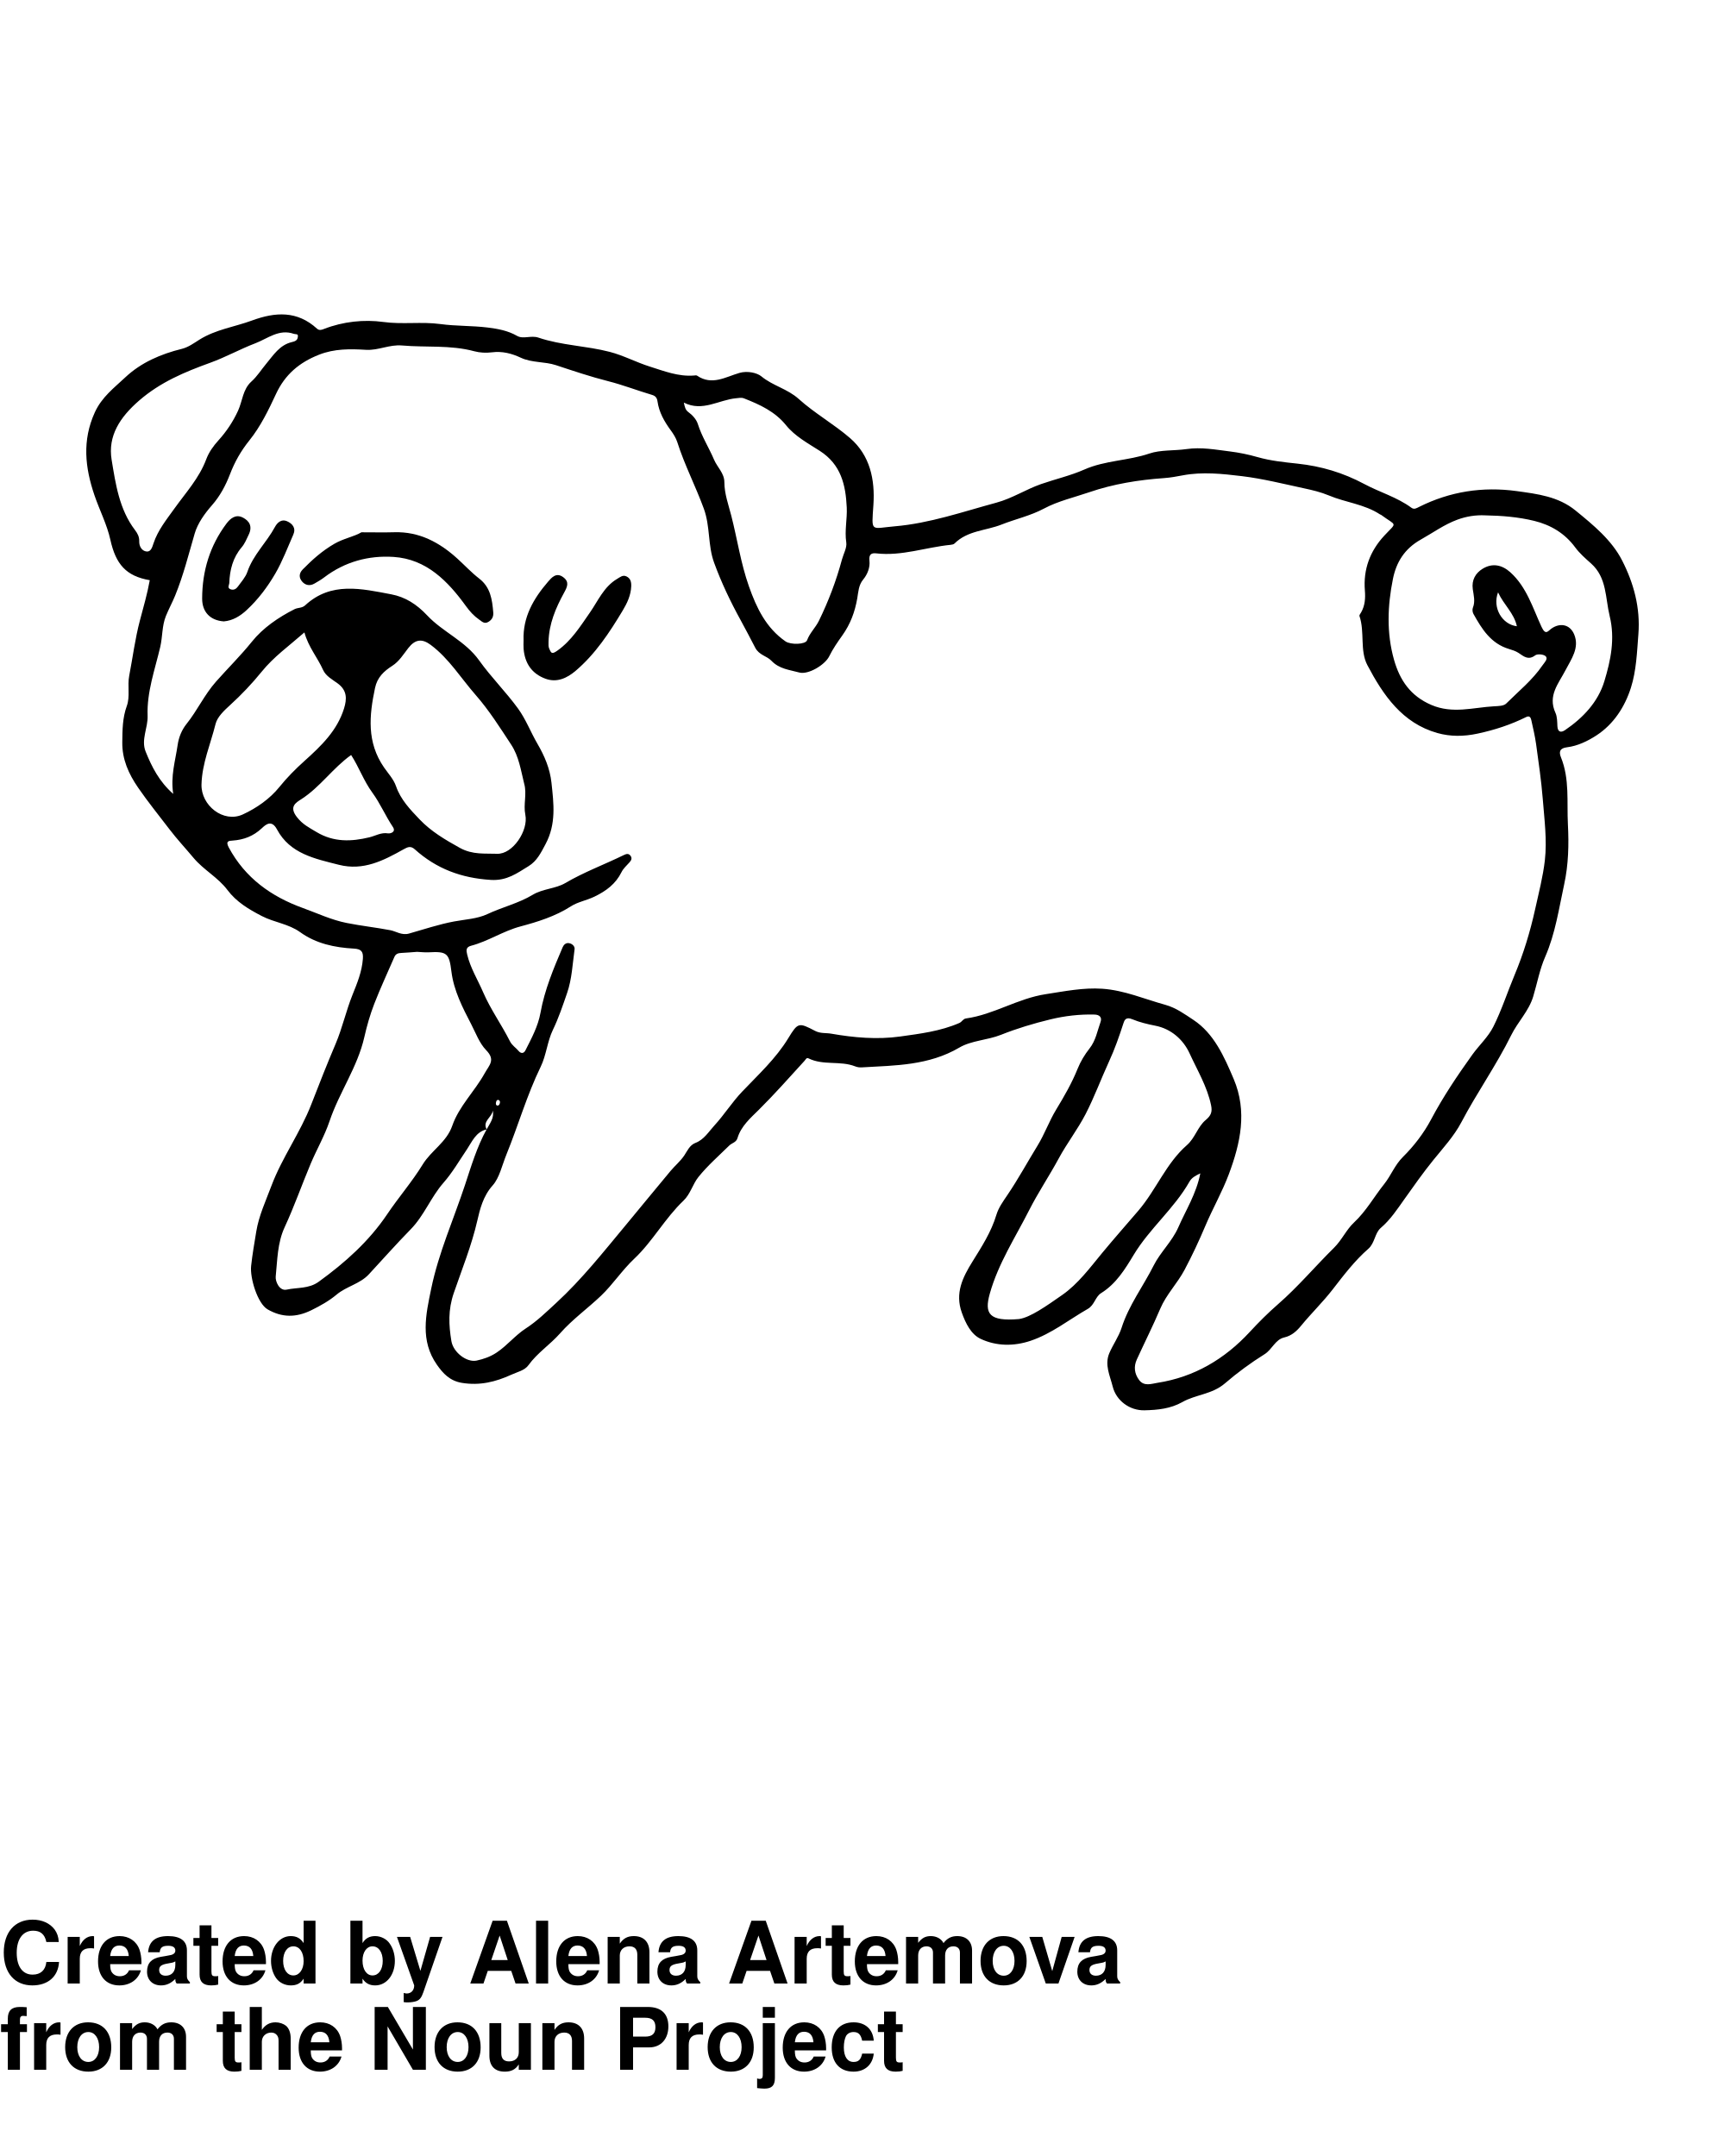
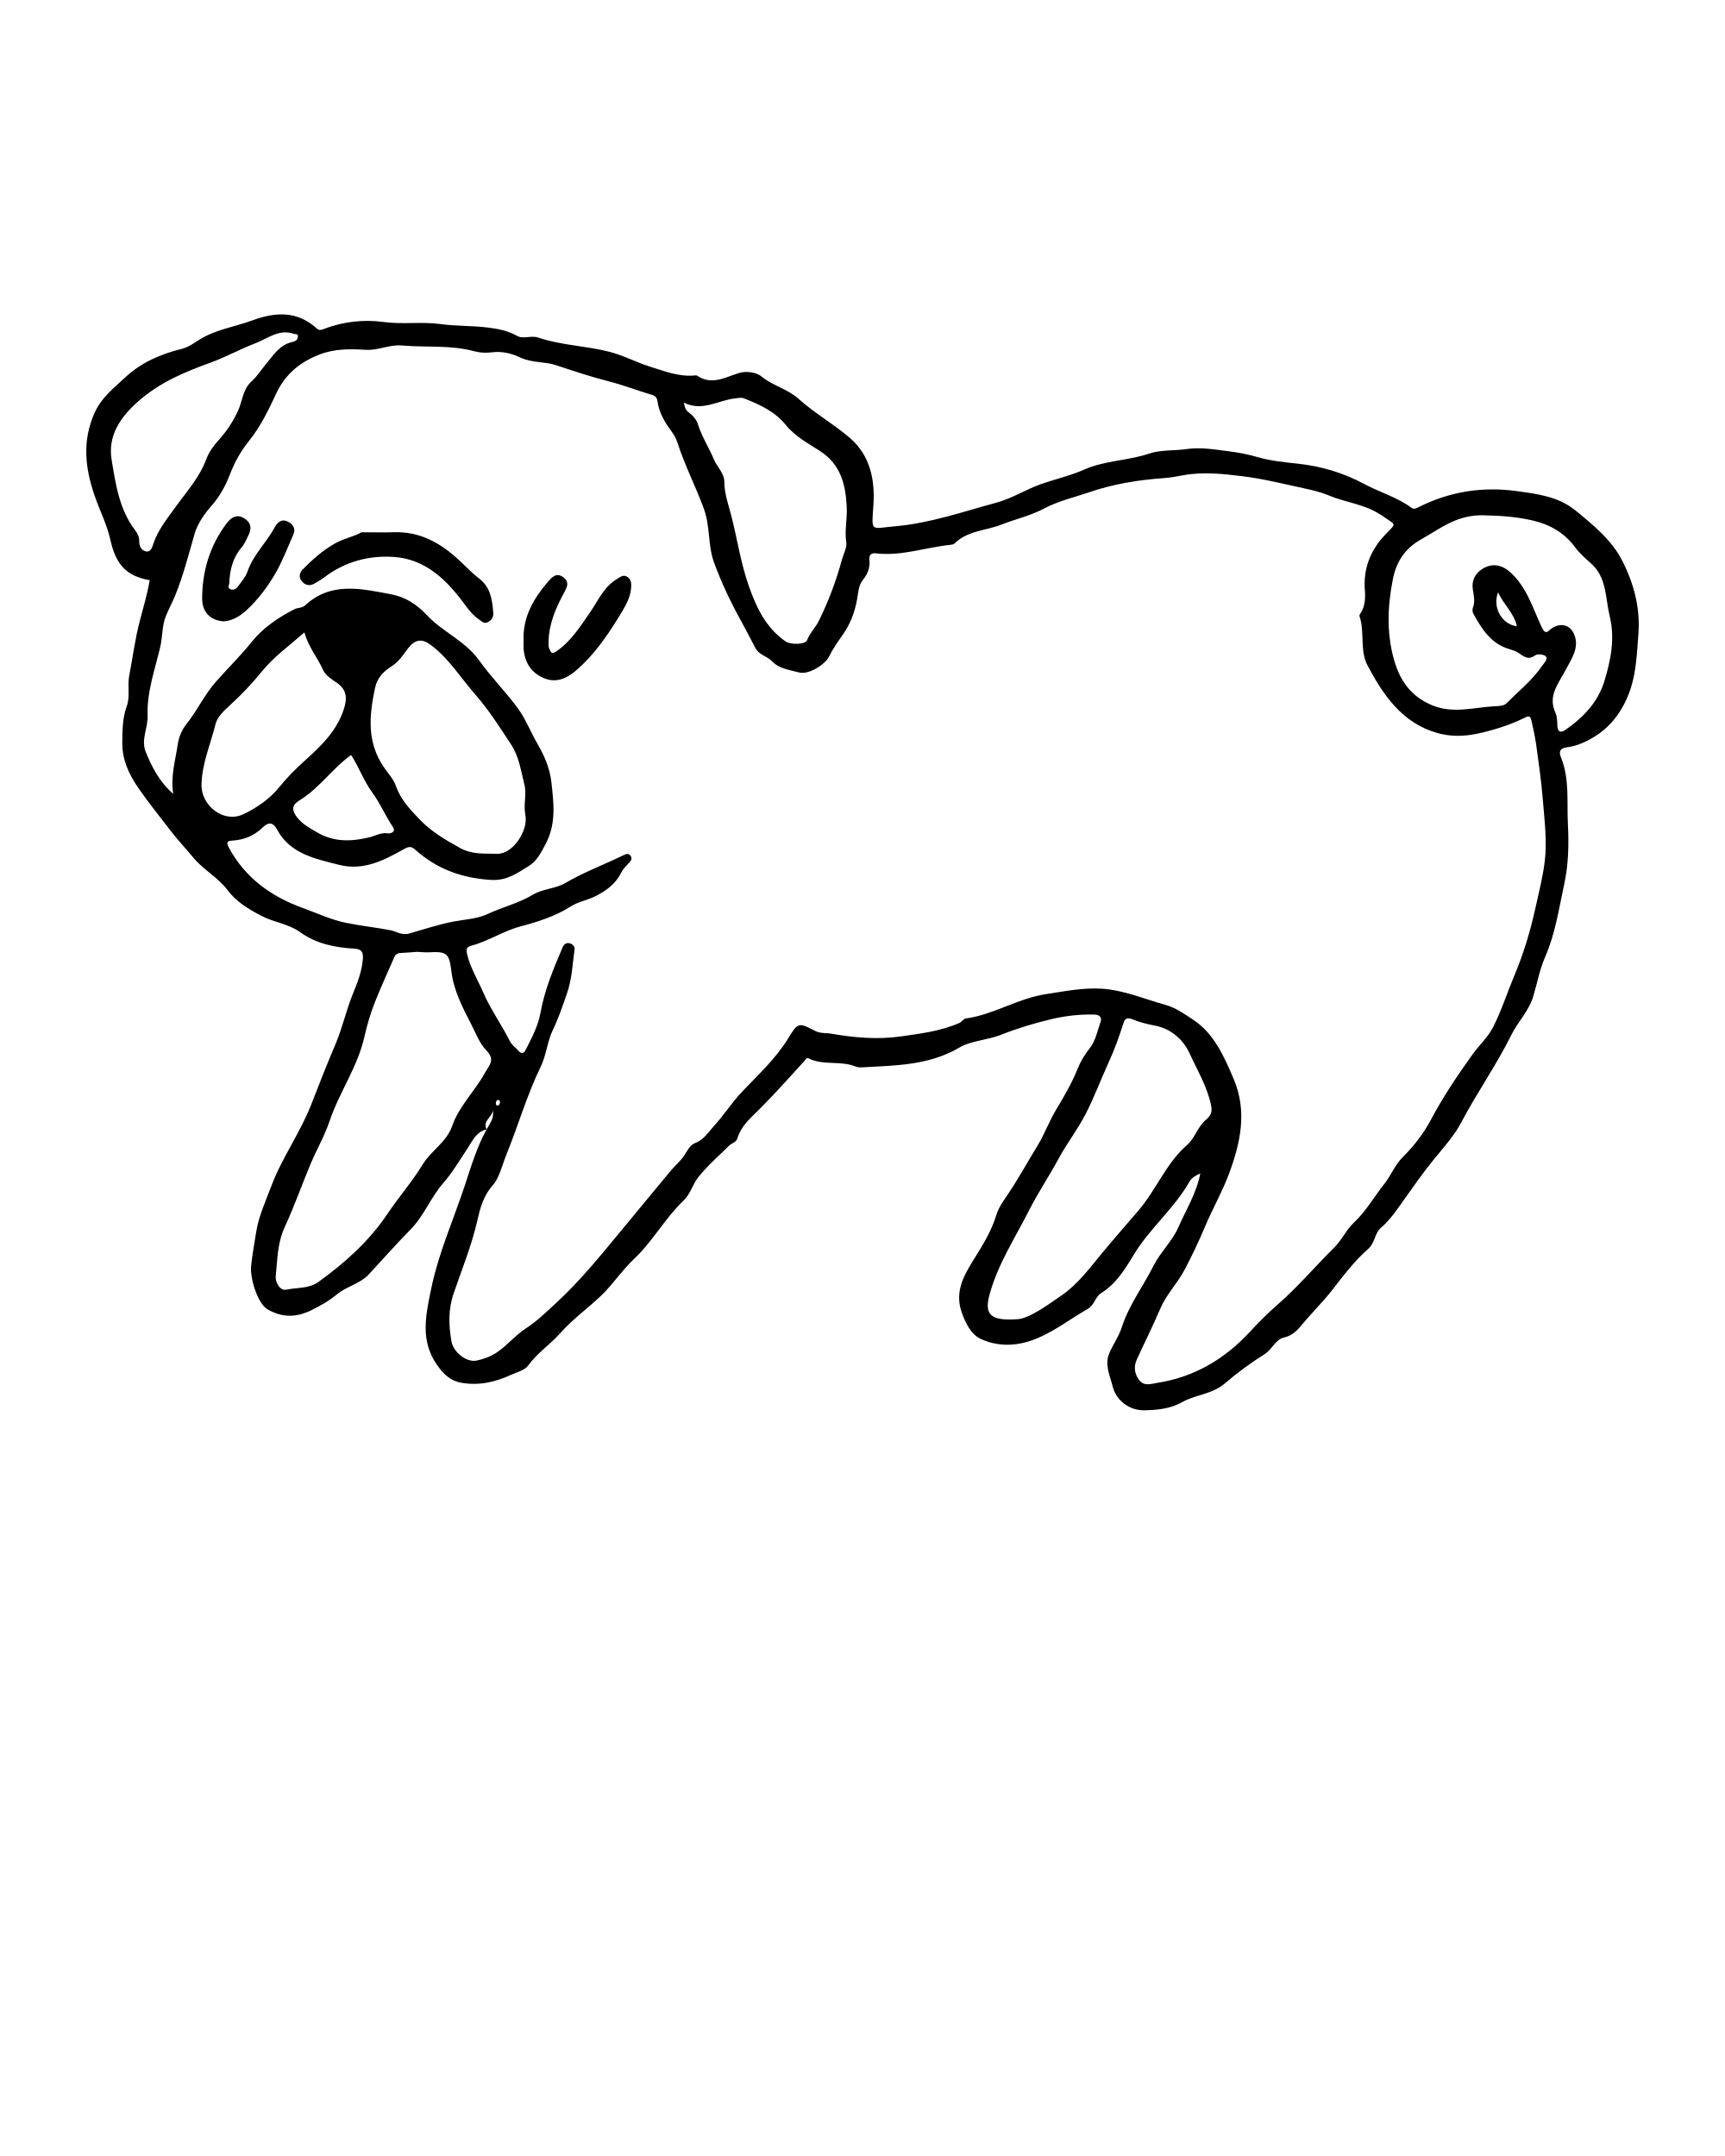
<svg xmlns="http://www.w3.org/2000/svg" version="1.1" x="0px" y="0px" viewBox="0 0 100 125" enable-background="new 0 0 100 100" xml:space="preserve">
  <g>
    <g>
      <path fill="none" d="M39.917,23.899c0.229,0.164,0.456,0.419,0.538,0.68c0.23,0.733,0.645,1.374,0.941,2.071    c0.187,0.441,0.595,0.782,0.597,1.302c0.003,0.676,0.24,1.313,0.402,1.948c0.349,1.361,0.55,2.758,1.021,4.091    c0.442,1.252,0.993,2.41,2.123,3.194c0.294,0.203,1.156,0.187,1.248-0.065c0.158-0.429,0.493-0.733,0.687-1.13    c0.559-1.144,1.008-2.329,1.338-3.559c0.089-0.33,0.294-0.676,0.248-0.985c-0.104-0.686,0.06-1.352,0.028-2.027    c-0.062-1.313-0.333-2.49-1.562-3.28c-0.685-0.44-1.435-0.842-1.956-1.486c-0.648-0.801-1.52-1.196-2.433-1.556    c-0.161-0.063-0.298-0.024-0.458-0.01c-1.003,0.088-1.952,0.806-3.036,0.25C39.7,23.591,39.723,23.761,39.917,23.899z" />
      <path fill="none" d="M28.566,64.389c-0.036,0.389-0.612,0.603-0.357,1.086c0.001,0.002,0.001,0.004,0.002,0.006    c0,0,0.001-0.001,0.001-0.002C28.395,65.136,28.66,64.821,28.566,64.389z" />
      <path fill="none" d="M28.185,60.886c-0.391-0.403-0.6-0.989-0.868-1.505c-0.503-0.97-1.01-1.948-1.146-3.049    c-0.131-1.059-0.247-1.182-1.322-1.12c-0.222,0.013-0.447-0.017-0.67-0.027c-0.306,0.022-0.611,0.049-0.917,0.064    c-0.176,0.008-0.32,0.052-0.396,0.227c-0.393,0.909-0.815,1.806-1.171,2.729c-0.24,0.622-0.426,1.27-0.573,1.921    c-0.395,1.743-1.455,3.205-2.018,4.878c-0.286,0.851-0.747,1.642-1.096,2.473c-0.511,1.216-0.947,2.466-1.501,3.662    c-0.429,0.926-0.422,1.908-0.523,2.872c-0.029,0.279,0.214,0.851,0.634,0.758c0.616-0.135,1.278-0.038,1.857-0.456    c1.527-1.105,2.916-2.343,3.971-3.914c0.661-0.983,1.446-1.884,2.058-2.885c0.5-0.816,1.383-1.286,1.716-2.249    c0.39-1.128,1.292-1.984,1.872-3.026C28.367,61.743,28.74,61.457,28.185,60.886z" />
      <path fill="none" d="M70.21,64.087c-0.223-1.083-0.794-2.024-1.244-3.007c-0.376-0.821-1.088-1.436-1.991-1.612    c-0.457-0.089-0.922-0.202-1.324-0.371c-0.388-0.163-0.468,0.057-0.525,0.234c-0.242,0.751-0.502,1.491-0.832,2.209    c-0.466,1.012-0.85,2.064-1.36,3.052c-0.46,0.89-1.084,1.695-1.56,2.577c-0.546,1.012-1.188,1.965-1.712,2.995    c-0.808,1.591-1.789,3.086-2.281,4.835c-0.331,1.177-0.037,1.623,1.688,1.477c0.661-0.092,1.6-0.763,2.509-1.396    c0.919-0.641,1.601-1.57,2.32-2.44c0.684-0.828,1.398-1.635,2.095-2.449c1.034-1.208,1.606-2.744,2.817-3.802    c0.471-0.411,0.623-1.066,1.082-1.448C70.21,64.676,70.288,64.463,70.21,64.087z" />
      <path fill="none" d="M14.073,47.218c0.793-0.365,1.562-0.898,2.121-1.591c0.444-0.55,0.937-1.046,1.451-1.508    c0.972-0.873,1.899-1.759,2.298-3.049c0.168-0.545,0.186-1.041-0.366-1.447c-0.306-0.225-0.689-0.423-0.852-0.788    c-0.32-0.717-0.85-1.321-1.08-2.171c-0.902,0.791-1.775,1.41-2.481,2.282c-0.545,0.673-1.169,1.334-1.829,1.933    c-0.339,0.308-0.739,0.682-0.841,1.093c-0.288,1.162-0.781,2.277-0.815,3.504C11.647,46.698,12.951,47.734,14.073,47.218z" />
      <path fill="none" d="M17.471,46.333c-0.313,0.201-0.728,0.429-0.27,1.028c0.335,0.439,0.731,0.631,1.154,0.884    c0.984,0.588,2.008,0.558,3.064,0.3c0.353-0.086,0.671-0.292,1.071-0.228c0.138,0.022,0.483-0.073,0.285-0.37    c-0.431-0.644-0.737-1.371-1.187-1.985c-0.508-0.694-0.782-1.492-1.235-2.187C19.289,44.535,18.564,45.629,17.471,46.333z" />
      <path fill="none" d="M30.386,45.431c-0.192-0.767-0.304-1.575-0.753-2.258c-0.648-0.985-1.275-1.985-2.057-2.877    c-0.856-0.978-1.54-2.109-2.603-2.903c-0.506-0.378-0.901-0.337-1.305,0.183c-0.284,0.365-0.525,0.771-0.925,1.026    c-0.489,0.313-0.871,0.667-1.003,1.288c-0.338,1.599-0.486,3.141,0.52,4.602c0.241,0.35,0.556,0.68,0.699,1.094    c0.268,0.779,0.824,1.354,1.368,1.924c0.665,0.698,1.478,1.177,2.333,1.65c0.741,0.41,1.464,0.313,2.157,0.341    c0.905,0.036,1.827-1.348,1.637-2.263C30.329,46.633,30.559,46.032,30.386,45.431z" />
      <path fill="none" d="M87.935,36.309c-0.161-0.763-0.765-1.248-1.091-1.966C86.502,35.229,87.075,36.203,87.935,36.309z" />
      <path fill="none" d="M92.232,32.668c-0.325-0.289-0.661-0.583-0.917-0.93c-0.602-0.818-1.419-1.301-2.371-1.535    c-0.928-0.228-1.886-0.303-2.847-0.321c-0.552-0.027-1.091,0.059-1.608,0.249c-0.762,0.281-1.417,0.758-2.115,1.15    c-0.96,0.539-1.43,1.325-1.624,2.285c-0.315,1.557-0.377,3.143,0.064,4.694c0.333,1.173,0.947,2.092,2.163,2.614    c1.239,0.531,2.427,0.145,3.639,0.078c0.239-0.013,0.555-0.015,0.699-0.158c0.722-0.718,1.524-1.365,2.104-2.215    c0.108-0.158,0.337-0.371,0.186-0.527c-0.112-0.116-0.479-0.15-0.607-0.054c-0.408,0.307-0.662,0.058-0.969-0.142    c-0.166-0.108-0.366-0.171-0.559-0.229c-1.046-0.314-1.567-1.158-2.054-2.032c-0.054-0.098-0.072-0.259-0.031-0.359    c0.148-0.362,0.042-0.729-0.006-1.072c-0.078-0.552,0.177-0.942,0.563-1.181c0.582-0.361,1.144-0.222,1.609,0.196    c0.954,0.857,1.303,2.07,1.813,3.168c0.236,0.508,0.37,0.249,0.551,0.116c0.508-0.373,1.096-0.27,1.342,0.322    c0.323,0.777-0.174,1.438-0.492,2.054c-0.415,0.801-1.052,1.487-0.594,2.492c0.104,0.229,0.1,0.514,0.113,0.775    c0.018,0.351,0.214,0.383,0.439,0.23c1.047-0.711,1.916-1.627,2.282-2.833c0.368-1.21,0.631-2.46,0.31-3.773    C93.055,34.664,93.162,33.494,92.232,32.668z" />
      <path fill="none" d="M28.978,63.952c0.021-0.082,0-0.147-0.088-0.184c-0.098-0.002-0.121,0.074-0.136,0.149    c-0.015,0.075-0.014,0.166,0.077,0.18C28.918,64.111,28.959,64.03,28.978,63.952z" />
      <path fill="none" d="M10.11,29.483c0.661-0.925,1.436-1.762,1.844-2.854c0.153-0.41,0.404-0.763,0.714-1.105    c0.456-0.503,0.843-1.077,1.135-1.721c0.254-0.559,0.271-1.233,0.767-1.68c0.338-0.304,0.574-0.691,0.861-1.033    c0.416-0.497,0.778-1.092,1.49-1.258c0.152-0.036,0.326-0.086,0.343-0.297c0.04-0.207-0.122-0.143-0.226-0.179    c-0.864-0.305-1.52,0.272-2.235,0.545c-0.884,0.337-1.719,0.804-2.607,1.126c-1.488,0.539-2.9,1.125-4.139,2.202    c-1.104,0.96-1.815,2.045-1.587,3.427c0.231,1.4,0.442,2.872,1.352,4.071c0.153,0.202,0.256,0.391,0.248,0.66    c-0.008,0.277,0.144,0.554,0.423,0.587c0.253,0.03,0.332-0.257,0.402-0.468C9.147,30.741,9.658,30.116,10.11,29.483z" />
      <polygon fill="none" points="28.209,65.485 28.208,65.485 28.212,65.484   " />
      <path fill="none" d="M89.047,43.145c-0.064-0.466-0.175-0.927-0.277-1.387c-0.031-0.139-0.096-0.282-0.293-0.184    c-0.899,0.447-1.834,0.751-2.825,0.964c-0.806,0.172-1.579,0.176-2.328-0.035c-2.04-0.575-3.144-2.204-4.057-3.934    c-0.449-0.851-0.142-1.92-0.459-2.849c-0.018-0.054,0.057-0.144,0.097-0.213c0.226-0.398,0.252-0.82,0.216-1.271    c-0.097-1.218,0.291-2.276,1.122-3.172c0.756-0.816,0.742-0.53-0.186-1.212c-0.016-0.012-0.04-0.012-0.056-0.023    c-0.904-0.597-1.996-0.689-2.971-1.101c-0.459-0.194-0.957-0.31-1.447-0.415c-1.192-0.256-2.382-0.557-3.589-0.703    c-1.133-0.137-2.293-0.262-3.428-0.047c-0.365,0.069-0.706,0.133-1.084,0.16c-1.472,0.104-2.935,0.337-4.342,0.82    c-0.878,0.302-1.806,0.512-2.615,0.944c-0.79,0.422-1.653,0.607-2.465,0.929c-0.909,0.361-1.967,0.342-2.727,1.099    c-0.051,0.051-0.149,0.069-0.228,0.077c-1.438,0.142-2.831,0.666-4.307,0.495c-0.275-0.032-0.44,0.046-0.397,0.425    c0.044,0.387-0.11,0.786-0.365,1.094c-0.269,0.325-0.278,0.723-0.342,1.089c-0.136,0.787-0.396,1.49-0.867,2.151    c-0.273,0.382-0.55,0.784-0.76,1.211c-0.241,0.49-1.213,1.083-1.74,0.936c-0.559-0.156-1.152-0.196-1.616-0.686    c-0.257-0.272-0.706-0.319-0.931-0.748c-0.28-0.536-0.558-1.075-0.85-1.606c-0.591-1.074-1.114-2.173-1.535-3.326    c-0.37-1.011-0.217-2.098-0.596-3.134c-0.476-1.302-1.118-2.534-1.538-3.855c-0.078-0.245-0.226-0.477-0.38-0.687    c-0.372-0.508-0.68-1.048-0.767-1.675c-0.032-0.23-0.14-0.324-0.323-0.379c-0.849-0.252-1.687-0.577-2.53-0.791    c-1.03-0.261-2.028-0.598-3.029-0.929c-0.67-0.221-1.393-0.13-2.037-0.431c-0.533-0.249-1.076-0.392-1.68-0.315    c-0.334,0.043-0.698,0.026-1.022-0.062c-1.381-0.374-2.797-0.212-4.192-0.335c-0.727-0.064-1.369,0.293-2.074,0.252    c-0.928-0.054-1.835-0.072-2.741,0.285c-1.139,0.45-1.964,1.146-2.487,2.272c-0.435,0.936-0.899,1.893-1.539,2.688    c-0.498,0.619-0.853,1.249-1.132,1.974c-0.248,0.643-0.569,1.252-1.043,1.793c-0.419,0.478-0.826,1.044-1.001,1.64    c-0.353,1.21-0.657,2.434-1.136,3.604c-0.163,0.398-0.371,0.777-0.532,1.175c-0.233,0.574-0.19,1.203-0.329,1.797    c-0.307,1.317-0.783,2.608-0.732,3.985c0.026,0.703-0.392,1.39-0.114,2.08c0.355,0.881,0.781,1.733,1.599,2.454    c-0.162-1.041,0.126-1.93,0.256-2.836c0.066-0.459,0.245-0.882,0.518-1.224c0.623-0.778,1.029-1.685,1.709-2.453    c0.682-0.771,1.429-1.506,2.082-2.318c0.633-0.788,1.525-1.403,2.466-1.878c0.2-0.101,0.433-0.053,0.619-0.226    c1.505-1.392,3.273-0.96,4.988-0.637c0.803,0.151,1.472,0.57,2.085,1.224c0.9,0.961,2.206,1.477,3.011,2.608    c0.693,0.973,1.554,1.825,2.256,2.792c0.453,0.624,0.732,1.37,1.124,2.041c0.413,0.708,0.726,1.442,0.814,2.263    c0.129,1.206,0.283,2.379-0.344,3.555c-0.272,0.511-0.501,0.982-0.987,1.279c-0.67,0.409-1.251,0.854-2.188,0.796    c-1.706-0.105-3.153-0.645-4.403-1.771c-0.236-0.212-0.406-0.141-0.647-0.006c-1.162,0.652-2.333,1.262-3.751,0.902    c-1.394-0.353-2.837-0.637-3.593-2.053c-0.318-0.595-0.669-0.264-0.881-0.066c-0.491,0.459-1.04,0.667-1.69,0.714    c-0.195,0.014-0.432,0.011-0.226,0.395c0.955,1.778,2.469,2.855,4.309,3.519c0.836,0.302,1.639,0.686,2.529,0.863    c0.839,0.167,1.695,0.26,2.534,0.42c0.323,0.062,0.66,0.311,1.075,0.195c0.868-0.244,1.721-0.535,2.618-0.703    c0.643-0.12,1.345-0.151,1.929-0.426c0.863-0.407,1.805-0.624,2.624-1.118c0.591-0.357,1.328-0.351,1.886-0.679    c1.096-0.644,2.278-1.077,3.408-1.631c0.148-0.073,0.275-0.095,0.379,0.044c0.104,0.138,0.051,0.262-0.057,0.382    c-0.162,0.181-0.357,0.351-0.462,0.564c-0.34,0.689-0.888,1.094-1.571,1.425c-0.451,0.218-0.97,0.307-1.359,0.558    c-0.91,0.586-1.936,0.904-2.928,1.169c-1.016,0.271-1.87,0.861-2.864,1.12c-0.313,0.082-0.282,0.276-0.228,0.505    c0.185,0.782,0.614,1.467,0.927,2.193c0.424,0.983,1.064,1.871,1.548,2.831c0.131,0.261,0.349,0.379,0.511,0.576    c0.107,0.13,0.283,0.177,0.393-0.042c0.353-0.7,0.73-1.39,0.871-2.174c0.239-1.334,0.76-2.573,1.288-3.808    c0.06-0.14,0.192-0.274,0.393-0.226c0.182,0.043,0.317,0.191,0.296,0.345c-0.116,0.852-0.155,1.736-0.432,2.536    c-0.247,0.715-0.49,1.447-0.826,2.143c-0.323,0.669-0.381,1.467-0.706,2.135c-0.802,1.647-1.301,3.405-1.988,5.093    c-0.248,0.611-0.405,1.353-0.797,1.789c-0.556,0.619-0.741,1.391-0.889,2.038c-0.332,1.448-0.89,2.817-1.364,4.198    c-0.339,0.987-0.292,1.858-0.14,2.787c0.108,0.661,0.894,1.255,1.465,1.132c0.401-0.087,0.794-0.22,1.159-0.465    c0.615-0.411,1.077-1.001,1.687-1.396c0.654-0.424,1.206-0.968,1.766-1.482c1.48-1.361,2.729-2.945,4.014-4.489    c0.875-1.051,1.738-2.113,2.615-3.163c0.256-0.306,0.563-0.554,0.796-0.898c0.167-0.246,0.304-0.597,0.649-0.728    c0.495-0.188,0.764-0.648,1.097-1.01c0.569-0.619,1.022-1.346,1.601-1.954c0.946-0.994,1.959-1.917,2.684-3.11    c0.557-0.917,0.609-0.912,1.549-0.421c0.313,0.163,0.629,0.108,0.938,0.163c1.324,0.232,2.671,0.35,4,0.164    c1.155-0.162,2.331-0.306,3.426-0.783c0.157-0.069,0.212-0.239,0.389-0.264c1.61-0.224,2.99-1.159,4.626-1.408    c1.095-0.167,2.169-0.389,3.274-0.314c1.271,0.087,2.441,0.598,3.655,0.933c0.623,0.172,1.149,0.558,1.625,0.873    c1.194,0.788,1.782,2.123,2.335,3.424c0.802,1.887,0.391,3.725-0.28,5.523c-0.383,1.025-0.935,1.986-1.362,2.996    c-0.367,0.869-0.763,1.715-1.207,2.552c-0.419,0.789-1.055,1.422-1.406,2.248c-0.422,0.995-0.91,1.962-1.36,2.947    c-0.19,0.417-0.137,0.829,0.136,1.192c0.289,0.384,0.723,0.212,1.059,0.16c2.131-0.329,3.901-1.379,5.344-2.941    c0.522-0.565,1.075-1.118,1.638-1.608c1.172-1.02,2.161-2.202,3.258-3.284c0.454-0.448,0.71-1.046,1.154-1.46    c0.708-0.661,1.163-1.493,1.752-2.231c0.398-0.5,0.611-1.102,1.089-1.575c0.636-0.63,1.207-1.374,1.626-2.165    c0.701-1.321,1.527-2.551,2.393-3.76c0.395-0.551,0.921-1.029,1.22-1.625c0.482-0.963,0.813-2,1.231-2.996    c0.517-1.234,0.902-2.505,1.191-3.81c0.209-0.946,0.459-1.901,0.565-2.847c0.131-1.162-0.029-2.362-0.124-3.541    C89.349,45.264,89.193,44.204,89.047,43.145z M17,31.004c-0.334,0.751-0.622,1.531-1.033,2.239    c-0.454,0.783-1.005,1.516-1.676,2.137c-0.372,0.344-0.799,0.605-1.318,0.65c-0.785-0.055-1.257-0.542-1.255-1.325    c0.004-1.599,0.445-3.059,1.409-4.345c0.23-0.307,0.538-0.553,0.935-0.357c0.406,0.201,0.583,0.529,0.353,1.003    c-0.123,0.254-0.221,0.51-0.409,0.731c-0.505,0.592-0.686,1.308-0.715,2.067c-0.004,0.116-0.139,0.289,0.076,0.365    c0.183,0.065,0.326-0.021,0.424-0.16c0.195-0.274,0.441-0.537,0.546-0.845c0.338-0.996,1.117-1.71,1.601-2.61    c0.142-0.264,0.385-0.47,0.696-0.333C16.951,30.356,17.174,30.613,17,31.004z M28.31,36.055c-0.234,0.14-0.375-0.022-0.54-0.138    c-0.301-0.21-0.532-0.464-0.754-0.77c-1.051-1.451-2.29-2.733-4.198-2.859c-1.448-0.095-2.837,0.279-4.029,1.19    c-0.175,0.134-0.37,0.244-0.561,0.355c-0.268,0.156-0.534,0.097-0.716-0.118c-0.184-0.218-0.194-0.468,0.041-0.707    c0.549-0.557,1.111-1.062,1.807-1.469c0.562-0.329,1.153-0.419,1.592-0.679c0.722,0,1.311,0.015,1.899-0.003    c1.46-0.044,2.63,0.591,3.671,1.537c0.42,0.382,0.81,0.803,1.257,1.149c0.656,0.507,0.75,1.214,0.813,1.952    C28.615,35.748,28.528,35.925,28.31,36.055z M36.097,35.399c-0.766,1.277-1.586,2.523-2.731,3.496    c-0.479,0.407-1.07,0.7-1.738,0.457c-0.796-0.29-1.205-0.896-1.274-1.734c-0.013-0.162-0.002-0.325-0.002-0.488    c-0.052-1.352,0.578-2.428,1.417-3.403c0.206-0.239,0.476-0.565,0.882-0.264c0.379,0.281,0.226,0.575,0.047,0.904    c-0.485,0.887-0.877,1.807-0.899,2.846c-0.003,0.145-0.013,0.284,0.047,0.412c0.101,0.214,0.131,0.333,0.449,0.108    c0.837-0.592,1.335-1.404,1.904-2.222c0.465-0.667,0.807-1.493,1.573-1.947c0.183-0.108,0.333-0.25,0.549-0.144    c0.229,0.113,0.28,0.317,0.272,0.564C36.574,34.511,36.357,34.965,36.097,35.399z" />
      <path d="M94.035,32.493c-0.603-1.181-1.666-2.051-2.703-2.897c-0.997-0.813-2.205-0.957-3.402-1.123    c-1.976-0.273-3.872,0.02-5.663,0.916c-0.153,0.076-0.285,0.167-0.447,0.048c-0.833-0.613-1.835-0.896-2.723-1.371    c-1.241-0.663-2.503-1.038-3.875-1.185c-0.778-0.083-1.569-0.164-2.316-0.378c-0.534-0.153-1.072-0.263-1.61-0.33    c-0.832-0.102-1.646-0.262-2.525-0.135c-0.701,0.101-1.49,0.035-2.141,0.257c-1.235,0.42-2.562,0.394-3.768,0.927    c-0.804,0.356-1.677,0.553-2.512,0.844c-0.88,0.308-1.663,0.826-2.584,1.076c-1.95,0.528-3.866,1.199-5.892,1.372    c-1.419,0.121-1.35,0.389-1.242-1.239c0.098-1.467-0.19-2.869-1.355-3.877c-0.942-0.814-2.053-1.436-2.975-2.268    c-0.65-0.587-1.5-0.761-2.164-1.309c-0.253-0.209-0.81-0.333-1.265-0.202c-0.809,0.233-1.599,0.752-2.464,0.16    c-0.042-0.029-0.12-0.012-0.18-0.007c-0.903,0.072-1.729-0.257-2.56-0.519c-0.784-0.247-1.524-0.645-2.317-0.851    c-1.362-0.355-2.799-0.373-4.138-0.827c-0.433-0.147-0.876,0.106-1.24-0.102c-0.538-0.308-1.123-0.412-1.704-0.484    c-0.908-0.112-1.834-0.077-2.74-0.201c-1.099-0.149-2.193,0.032-3.309-0.121c-1.114-0.152-2.329-0.029-3.442,0.406    c-0.126,0.049-0.269,0.104-0.401-0.017c-1.145-1.047-2.408-0.975-3.769-0.474c-1.014,0.373-2.101,0.517-3.05,1.112    c-0.309,0.194-0.634,0.436-1.015,0.531c-1.219,0.302-2.36,0.788-3.28,1.652c-0.65,0.611-1.361,1.142-1.766,2.028    c-0.745,1.633-0.568,3.208-0.022,4.809c0.295,0.865,0.727,1.696,0.922,2.581c0.314,1.418,0.91,2.108,2.284,2.344    c-0.142,0.791-0.369,1.568-0.573,2.341c-0.28,1.059-0.412,2.13-0.618,3.195c-0.114,0.589,0.061,1.206-0.14,1.756    c-0.253,0.694-0.253,1.396-0.262,2.103c-0.013,0.984,0.365,1.831,0.92,2.636c0.571,0.829,1.203,1.607,1.811,2.405    c0.443,0.581,0.935,1.107,1.399,1.662c0.588,0.703,1.417,1.131,1.964,1.86c0.522,0.695,1.223,1.113,1.99,1.511    c0.723,0.375,1.556,0.453,2.224,0.935c0.93,0.671,2.007,0.893,3.119,0.955c0.433,0.024,0.552,0.177,0.52,0.599    c-0.056,0.742-0.329,1.403-0.601,2.08c-0.373,0.928-0.592,1.932-0.975,2.834c-0.494,1.163-0.96,2.343-1.415,3.519    c-0.637,1.644-1.69,3.073-2.308,4.716c-0.328,0.873-0.732,1.742-0.88,2.649c-0.107,0.657-0.227,1.329-0.299,2.001    c-0.076,0.697,0.372,2.182,0.957,2.519c0.83,0.478,1.644,0.488,2.541,0.045c0.524-0.259,1.022-0.537,1.457-0.902    c0.574-0.482,1.354-0.618,1.871-1.177c0.806-0.871,1.594-1.76,2.424-2.608c0.782-0.799,1.17-1.864,1.899-2.696    c0.524-0.598,0.922-1.289,1.365-1.946c0.287-0.427,0.515-1.013,1.136-1.15l0,0c0.001,0,0.002-0.001,0.004-0.001    c-0.001,0-0.002,0.001-0.004,0.001c-0.561,1.016-0.89,2.126-1.251,3.218c-0.661,1.999-1.527,3.926-1.958,6.008    c-0.316,1.527-0.654,3.012,0.328,4.416c0.357,0.51,0.75,0.938,1.453,1.053c1.031,0.169,1.948-0.054,2.868-0.476    c0.348-0.16,0.765-0.242,0.986-0.549c0.516-0.717,1.259-1.193,1.838-1.851c0.702-0.797,1.596-1.439,2.368-2.174    c0.688-0.655,1.216-1.477,1.935-2.154c1.061-1.001,1.773-2.338,2.843-3.356c0.41-0.39,0.537-0.961,0.869-1.374    c0.53-0.661,1.18-1.227,1.787-1.825c0.153-0.151,0.405-0.179,0.48-0.434c0.203-0.69,0.762-1.171,1.224-1.628    c0.927-0.919,1.786-1.894,2.664-2.854c0.068-0.075,0.108-0.198,0.228-0.139c0.858,0.425,1.838,0.122,2.704,0.463    c0.144,0.057,0.269,0.066,0.403,0.058c1.932-0.112,3.866-0.105,5.638-1.147c0.704-0.414,1.621-0.424,2.416-0.741    c0.924-0.369,1.887-0.657,2.855-0.892c0.836-0.203,1.699-0.305,2.568-0.281c0.292,0.008,0.44,0.166,0.346,0.429    c-0.187,0.52-0.274,1.075-0.638,1.536c-0.28,0.354-0.523,0.758-0.691,1.176c-0.334,0.833-0.782,1.607-1.242,2.365    c-0.41,0.675-0.668,1.417-1.084,2.096c-0.581,0.947-1.113,1.927-1.739,2.852c-0.247,0.365-0.52,0.743-0.644,1.156    c-0.299,0.999-0.855,1.855-1.393,2.722c-0.568,0.914-1.014,1.822-0.613,2.946c0.225,0.63,0.537,1.264,1.099,1.527    c0.905,0.424,1.922,0.435,2.891,0.108c1.218-0.41,2.218-1.222,3.318-1.851c0.386-0.221,0.427-0.699,0.77-0.913    c0.872-0.543,1.382-1.381,1.891-2.224c0.923-1.529,2.346-2.678,3.229-4.237c0.131-0.232,0.342-0.342,0.63-0.481    c-0.233,1.185-0.838,2.128-1.279,3.135c-0.355,0.809-1.038,1.434-1.426,2.207c-0.608,1.21-1.442,2.302-1.86,3.614    c-0.164,0.514-0.5,0.97-0.712,1.471c-0.283,0.671,0.037,1.293,0.198,1.936c0.205,0.818,0.985,1.392,1.837,1.374    c0.775-0.016,1.521-0.094,2.201-0.478c0.784-0.443,1.724-0.441,2.472-1.087c0.71-0.613,1.492-1.186,2.294-1.688    c0.444-0.278,0.613-0.849,1.139-0.97c0.429-0.099,0.723-0.37,0.975-0.677c0.591-0.722,1.264-1.371,1.837-2.112    c0.638-0.824,1.273-1.661,2.065-2.353c0.378-0.331,0.371-0.911,0.719-1.208c0.558-0.477,0.949-1.074,1.358-1.651    c0.549-0.773,1.093-1.547,1.69-2.285c0.572-0.706,1.204-1.393,1.622-2.187c0.905-1.721,2.033-3.311,2.893-5.054    c0.382-0.774,1.022-1.398,1.275-2.242c0.231-0.768,0.375-1.572,0.694-2.3c0.591-1.352,0.795-2.795,1.103-4.211    c0.247-1.135,0.275-2.301,0.214-3.47c-0.068-1.302,0.108-2.625-0.402-3.883c-0.131-0.322-0.069-0.533,0.347-0.584    c0.624-0.076,1.214-0.366,1.709-0.689c0.993-0.647,1.644-1.646,2-2.769c0.316-0.997,0.349-2.053,0.432-3.1    C95.1,35.23,94.704,33.801,94.035,32.493z M42.678,23.089c0.161-0.014,0.298-0.053,0.458,0.01c0.913,0.36,1.785,0.755,2.433,1.556    c0.521,0.644,1.271,1.046,1.956,1.486c1.229,0.79,1.5,1.967,1.562,3.28c0.032,0.675-0.132,1.341-0.028,2.027    c0.047,0.308-0.159,0.655-0.248,0.985c-0.33,1.23-0.779,2.415-1.338,3.559c-0.194,0.396-0.528,0.7-0.687,1.13    c-0.093,0.252-0.955,0.268-1.248,0.065c-1.13-0.784-1.681-1.942-2.123-3.194c-0.471-1.333-0.672-2.73-1.021-4.091    c-0.163-0.635-0.4-1.272-0.402-1.948c-0.002-0.52-0.41-0.862-0.597-1.302c-0.296-0.697-0.711-1.338-0.941-2.071    c-0.082-0.261-0.31-0.517-0.538-0.68c-0.193-0.139-0.217-0.309-0.274-0.56C40.726,23.895,41.675,23.178,42.678,23.089z     M8.494,31.975c-0.279-0.033-0.431-0.31-0.423-0.587c0.008-0.269-0.095-0.458-0.248-0.66c-0.911-1.2-1.121-2.672-1.352-4.071    c-0.228-1.382,0.483-2.467,1.587-3.427c1.239-1.078,2.651-1.663,4.139-2.202c0.888-0.322,1.724-0.789,2.607-1.126    c0.716-0.273,1.372-0.849,2.235-0.545c0.103,0.036,0.266-0.028,0.226,0.179c-0.017,0.211-0.191,0.261-0.343,0.297    c-0.712,0.166-1.074,0.76-1.49,1.258c-0.287,0.343-0.523,0.73-0.861,1.033c-0.496,0.446-0.513,1.121-0.767,1.68    c-0.293,0.644-0.68,1.218-1.135,1.721c-0.31,0.342-0.56,0.695-0.714,1.105c-0.408,1.092-1.183,1.929-1.844,2.854    c-0.452,0.633-0.963,1.258-1.214,2.024C8.827,31.719,8.748,32.006,8.494,31.975z M11.681,45.478    c0.033-1.227,0.527-2.342,0.815-3.504c0.102-0.411,0.502-0.785,0.841-1.093c0.66-0.6,1.284-1.261,1.829-1.933    c0.706-0.872,1.579-1.491,2.481-2.282c0.231,0.85,0.76,1.454,1.08,2.171c0.163,0.365,0.546,0.563,0.852,0.788    c0.551,0.406,0.534,0.902,0.366,1.447c-0.399,1.291-1.326,2.176-2.298,3.049c-0.514,0.462-1.007,0.958-1.451,1.508    c-0.559,0.693-1.328,1.226-2.121,1.591C12.951,47.734,11.647,46.698,11.681,45.478z M30.454,47.237    c0.189,0.915-0.732,2.3-1.637,2.263c-0.693-0.028-1.416,0.069-2.157-0.341c-0.854-0.473-1.667-0.952-2.333-1.65    c-0.543-0.57-1.1-1.145-1.368-1.924c-0.143-0.414-0.458-0.743-0.699-1.094c-1.006-1.461-0.858-3.003-0.52-4.602    c0.131-0.621,0.514-0.975,1.003-1.288c0.399-0.256,0.641-0.661,0.925-1.026c0.404-0.519,0.799-0.561,1.305-0.183    c1.062,0.795,1.746,1.925,2.603,2.903c0.782,0.893,1.409,1.892,2.057,2.877c0.45,0.683,0.562,1.491,0.753,2.258    C30.559,46.032,30.329,46.633,30.454,47.237z M21.589,45.961c0.45,0.614,0.756,1.341,1.187,1.985    c0.198,0.297-0.147,0.392-0.285,0.37c-0.4-0.064-0.718,0.142-1.071,0.228c-1.056,0.258-2.08,0.289-3.064-0.3    c-0.423-0.253-0.819-0.445-1.154-0.884c-0.457-0.599-0.043-0.826,0.27-1.028c1.093-0.704,1.818-1.798,2.883-2.559    C20.807,44.469,21.081,45.267,21.589,45.961z M26.219,65.266c-0.333,0.963-1.216,1.432-1.716,2.249    c-0.613,1.001-1.398,1.902-2.058,2.885c-1.056,1.57-2.444,2.808-3.971,3.914c-0.578,0.418-1.241,0.321-1.857,0.456    c-0.42,0.092-0.663-0.48-0.634-0.758c0.1-0.964,0.093-1.946,0.523-2.872c0.554-1.196,0.99-2.445,1.501-3.662    c0.349-0.831,0.809-1.622,1.096-2.473c0.564-1.674,1.624-3.136,2.018-4.878c0.147-0.651,0.333-1.299,0.573-1.921    c0.357-0.923,0.778-1.82,1.171-2.729c0.076-0.175,0.22-0.219,0.396-0.227c0.306-0.014,0.611-0.042,0.917-0.064    c0.223,0.01,0.448,0.039,0.67,0.027c1.075-0.062,1.191,0.061,1.322,1.12c0.137,1.101,0.643,2.079,1.146,3.049    c0.268,0.516,0.476,1.102,0.868,1.505c0.555,0.571,0.182,0.856-0.094,1.353C27.511,63.282,26.609,64.138,26.219,65.266z     M28.212,65.478c0,0.001-0.001,0.001-0.001,0.001c-0.001-0.001-0.001-0.003-0.002-0.005c-0.255-0.483,0.321-0.697,0.357-1.086    C28.66,64.821,28.395,65.136,28.212,65.478z M68.809,66.389c-1.211,1.058-1.783,2.594-2.817,3.802    c-0.697,0.814-1.41,1.621-2.095,2.449c-0.719,0.87-1.401,1.8-2.32,2.44c-0.909,0.633-1.848,1.304-2.509,1.396    c-1.724,0.146-2.019-0.3-1.688-1.477c0.492-1.748,1.474-3.244,2.281-4.835c0.523-1.031,1.165-1.983,1.712-2.995    c0.476-0.883,1.1-1.687,1.56-2.577c0.51-0.988,0.894-2.04,1.36-3.052c0.331-0.718,0.59-1.458,0.832-2.209    c0.057-0.177,0.137-0.397,0.525-0.234c0.402,0.169,0.867,0.282,1.324,0.371c0.904,0.176,1.616,0.791,1.991,1.612    c0.45,0.983,1.021,1.924,1.244,3.007c0.077,0.376-0.001,0.589-0.319,0.854C69.432,65.323,69.28,65.978,68.809,66.389z     M89.558,49.871c-0.107,0.946-0.356,1.901-0.565,2.847c-0.289,1.306-0.675,2.576-1.191,3.81c-0.417,0.996-0.748,2.034-1.231,2.996    c-0.298,0.596-0.824,1.074-1.22,1.625c-0.866,1.209-1.692,2.438-2.393,3.76c-0.419,0.79-0.99,1.535-1.626,2.165    c-0.478,0.473-0.69,1.075-1.089,1.575c-0.589,0.738-1.044,1.57-1.752,2.231c-0.444,0.414-0.7,1.012-1.154,1.46    c-1.097,1.082-2.086,2.264-3.258,3.284c-0.564,0.49-1.116,1.043-1.638,1.608c-1.444,1.562-3.213,2.612-5.344,2.941    c-0.336,0.052-0.77,0.224-1.059-0.16c-0.273-0.363-0.326-0.775-0.136-1.192c0.449-0.984,0.937-1.951,1.36-2.947    c0.351-0.826,0.987-1.459,1.406-2.248c0.444-0.836,0.84-1.682,1.207-2.552c0.427-1.01,0.979-1.971,1.362-2.996    c0.671-1.798,1.082-3.636,0.28-5.523c-0.553-1.301-1.141-2.636-2.335-3.424c-0.477-0.314-1.002-0.701-1.625-0.873    c-1.213-0.335-2.384-0.846-3.655-0.933c-1.105-0.075-2.179,0.147-3.274,0.314c-1.636,0.249-3.015,1.184-4.626,1.408    c-0.177,0.024-0.231,0.195-0.389,0.264c-1.095,0.477-2.27,0.621-3.426,0.783c-1.329,0.186-2.677,0.068-4-0.164    c-0.309-0.054-0.625,0.001-0.938-0.163c-0.94-0.491-0.992-0.495-1.549,0.421c-0.725,1.193-1.738,2.115-2.684,3.11    c-0.579,0.608-1.032,1.335-1.601,1.954c-0.333,0.362-0.602,0.822-1.097,1.01c-0.345,0.131-0.482,0.482-0.649,0.728    c-0.233,0.344-0.54,0.592-0.796,0.898c-0.878,1.049-1.74,2.111-2.615,3.163c-1.285,1.544-2.534,3.128-4.014,4.489    c-0.559,0.514-1.111,1.058-1.766,1.482c-0.61,0.395-1.072,0.985-1.687,1.396c-0.366,0.244-0.758,0.378-1.159,0.465    c-0.57,0.123-1.356-0.471-1.465-1.132c-0.152-0.929-0.199-1.8,0.14-2.787c0.474-1.38,1.032-2.75,1.364-4.198    c0.148-0.647,0.333-1.418,0.889-2.038c0.392-0.436,0.548-1.178,0.797-1.789c0.687-1.687,1.186-3.446,1.988-5.093    c0.325-0.668,0.383-1.466,0.706-2.135c0.336-0.696,0.579-1.427,0.826-2.143c0.277-0.8,0.316-1.685,0.432-2.536    c0.021-0.155-0.114-0.302-0.296-0.345c-0.2-0.048-0.333,0.086-0.393,0.226c-0.528,1.235-1.049,2.474-1.288,3.808    c-0.141,0.784-0.518,1.474-0.871,2.174c-0.11,0.219-0.286,0.172-0.393,0.042c-0.162-0.197-0.38-0.315-0.511-0.576    c-0.484-0.96-1.124-1.848-1.548-2.831c-0.313-0.727-0.743-1.411-0.927-2.193c-0.054-0.229-0.085-0.423,0.228-0.505    c0.994-0.26,1.848-0.849,2.864-1.12c0.992-0.265,2.017-0.583,2.928-1.169c0.389-0.251,0.908-0.34,1.359-0.558    c0.684-0.331,1.231-0.736,1.571-1.425c0.105-0.212,0.299-0.382,0.462-0.564c0.108-0.12,0.161-0.244,0.057-0.382    c-0.105-0.139-0.231-0.116-0.379-0.044c-1.13,0.554-2.313,0.988-3.408,1.631c-0.558,0.328-1.295,0.322-1.886,0.679    c-0.819,0.494-1.761,0.711-2.624,1.118c-0.585,0.275-1.286,0.306-1.929,0.426c-0.897,0.168-1.75,0.459-2.618,0.703    c-0.415,0.116-0.753-0.133-1.075-0.195c-0.839-0.16-1.695-0.253-2.534-0.42c-0.89-0.177-1.693-0.561-2.529-0.863    c-1.84-0.664-3.355-1.741-4.309-3.519c-0.206-0.384,0.031-0.381,0.226-0.395c0.65-0.047,1.199-0.255,1.69-0.714    c0.213-0.199,0.563-0.53,0.881,0.066c0.756,1.415,2.199,1.699,3.593,2.053c1.417,0.359,2.589-0.25,3.751-0.902    c0.241-0.135,0.411-0.207,0.647,0.006c1.25,1.125,2.697,1.665,4.403,1.771c0.938,0.058,1.519-0.388,2.188-0.796    c0.486-0.297,0.715-0.768,0.987-1.279c0.627-1.176,0.473-2.349,0.344-3.555c-0.088-0.821-0.401-1.555-0.814-2.263    c-0.392-0.671-0.671-1.418-1.124-2.041c-0.702-0.967-1.563-1.819-2.256-2.792c-0.805-1.131-2.111-1.647-3.011-2.608    c-0.613-0.654-1.283-1.073-2.085-1.224c-1.715-0.323-3.483-0.755-4.988,0.637c-0.187,0.173-0.419,0.125-0.619,0.226    c-0.941,0.475-1.833,1.09-2.466,1.878c-0.653,0.813-1.4,1.547-2.082,2.318c-0.679,0.768-1.086,1.675-1.709,2.453    c-0.274,0.342-0.452,0.765-0.518,1.224c-0.13,0.907-0.418,1.795-0.256,2.836c-0.818-0.721-1.245-1.573-1.599-2.454    c-0.278-0.69,0.14-1.378,0.114-2.08c-0.051-1.377,0.424-2.668,0.732-3.985c0.139-0.594,0.096-1.223,0.329-1.797    c0.162-0.398,0.369-0.778,0.532-1.175c0.479-1.17,0.783-2.393,1.136-3.604c0.174-0.597,0.582-1.162,1.001-1.64    c0.474-0.541,0.795-1.15,1.043-1.793c0.279-0.725,0.634-1.355,1.132-1.974c0.64-0.796,1.104-1.752,1.539-2.688    c0.523-1.126,1.348-1.822,2.487-2.272c0.906-0.358,1.813-0.339,2.741-0.285c0.705,0.041,1.347-0.316,2.074-0.252    c1.395,0.123,2.811-0.039,4.192,0.335c0.324,0.088,0.688,0.104,1.022,0.062c0.604-0.077,1.147,0.065,1.68,0.315    c0.644,0.301,1.368,0.21,2.037,0.431c1.001,0.331,2,0.668,3.029,0.929c0.843,0.213,1.681,0.539,2.53,0.791    c0.184,0.055,0.291,0.148,0.323,0.379c0.088,0.628,0.395,1.167,0.767,1.675c0.154,0.21,0.302,0.442,0.38,0.687    c0.42,1.321,1.062,2.553,1.538,3.855c0.379,1.036,0.226,2.123,0.596,3.134c0.421,1.152,0.944,2.252,1.535,3.326    c0.292,0.53,0.57,1.07,0.85,1.606c0.224,0.43,0.673,0.477,0.931,0.748c0.464,0.49,1.057,0.53,1.616,0.686    c0.527,0.147,1.5-0.446,1.74-0.936c0.21-0.427,0.487-0.829,0.76-1.211c0.471-0.661,0.731-1.364,0.867-2.151    c0.064-0.366,0.073-0.764,0.342-1.089c0.255-0.308,0.408-0.708,0.365-1.094c-0.043-0.379,0.123-0.457,0.397-0.425    c1.476,0.171,2.869-0.353,4.307-0.495c0.079-0.008,0.177-0.026,0.228-0.077c0.76-0.757,1.818-0.738,2.727-1.099    c0.813-0.322,1.675-0.507,2.465-0.929c0.809-0.432,1.737-0.643,2.615-0.944c1.407-0.483,2.87-0.716,4.342-0.82    c0.379-0.027,0.719-0.091,1.084-0.16c1.135-0.215,2.295-0.09,3.428,0.047c1.207,0.146,2.396,0.447,3.589,0.703    c0.49,0.105,0.987,0.222,1.447,0.415c0.975,0.411,2.067,0.504,2.971,1.101c0.017,0.011,0.04,0.012,0.056,0.023    c0.928,0.682,0.942,0.396,0.186,1.212c-0.831,0.897-1.219,1.955-1.122,3.172c0.036,0.451,0.01,0.873-0.216,1.271    c-0.039,0.069-0.115,0.159-0.097,0.213c0.317,0.929,0.01,1.998,0.459,2.849c0.913,1.731,2.017,3.359,4.057,3.934    c0.749,0.211,1.522,0.208,2.328,0.035c0.991-0.212,1.926-0.517,2.825-0.964c0.198-0.098,0.263,0.045,0.293,0.184    c0.102,0.46,0.212,0.921,0.277,1.387c0.146,1.059,0.302,2.119,0.387,3.185C89.529,47.508,89.689,48.709,89.558,49.871z     M28.754,63.917c0.015-0.075,0.038-0.151,0.136-0.149c0.088,0.036,0.109,0.102,0.088,0.184c-0.02,0.078-0.06,0.159-0.148,0.145    C28.739,64.083,28.738,63.992,28.754,63.917z M93.005,39.5c-0.367,1.206-1.235,2.122-2.282,2.833    c-0.226,0.153-0.422,0.121-0.439-0.23c-0.013-0.261-0.009-0.547-0.113-0.775c-0.458-1.004,0.18-1.69,0.594-2.492    c0.319-0.616,0.815-1.276,0.492-2.054c-0.246-0.592-0.834-0.695-1.342-0.322c-0.181,0.133-0.315,0.392-0.551-0.116    c-0.51-1.098-0.859-2.311-1.813-3.168c-0.466-0.418-1.027-0.557-1.609-0.196c-0.386,0.239-0.641,0.629-0.563,1.181    c0.048,0.343,0.153,0.71,0.006,1.072c-0.041,0.101-0.023,0.261,0.031,0.359c0.487,0.874,1.009,1.718,2.054,2.032    c0.192,0.058,0.393,0.121,0.559,0.229c0.306,0.2,0.561,0.449,0.969,0.142c0.128-0.096,0.495-0.062,0.607,0.054    c0.152,0.156-0.078,0.369-0.186,0.527c-0.58,0.851-1.382,1.497-2.104,2.215c-0.144,0.144-0.46,0.145-0.699,0.158    c-1.212,0.067-2.4,0.454-3.639-0.078c-1.216-0.522-1.83-1.441-2.163-2.614c-0.44-1.552-0.379-3.137-0.064-4.694    c0.194-0.96,0.664-1.747,1.624-2.285c0.699-0.392,1.353-0.87,2.115-1.15c0.518-0.19,1.056-0.276,1.608-0.249    c0.96,0.018,1.918,0.093,2.847,0.321c0.951,0.234,1.768,0.716,2.371,1.535c0.256,0.347,0.591,0.641,0.917,0.93    c0.93,0.826,0.823,1.996,1.084,3.06C93.636,37.039,93.373,38.29,93.005,39.5z M87.935,36.309c-0.86-0.105-1.432-1.079-1.091-1.966    C87.17,35.061,87.774,35.546,87.935,36.309z" />
      <path d="M26.523,32.395c-1.041-0.946-2.211-1.581-3.671-1.537c-0.588,0.018-1.177,0.003-1.899,0.003    c-0.439,0.26-1.029,0.35-1.592,0.679c-0.696,0.407-1.258,0.912-1.807,1.469c-0.235,0.239-0.226,0.489-0.041,0.707    c0.182,0.215,0.448,0.274,0.716,0.118c0.191-0.111,0.385-0.221,0.561-0.355c1.192-0.911,2.581-1.285,4.029-1.19    c1.908,0.126,3.148,1.408,4.198,2.859c0.222,0.306,0.453,0.56,0.754,0.77c0.166,0.116,0.306,0.277,0.54,0.138    c0.218-0.13,0.305-0.307,0.283-0.559c-0.063-0.738-0.157-1.445-0.813-1.952C27.332,33.198,26.943,32.777,26.523,32.395z" />
      <path d="M36.321,33.421c-0.216-0.106-0.366,0.036-0.549,0.144c-0.766,0.453-1.109,1.28-1.573,1.947    c-0.57,0.817-1.067,1.63-1.904,2.222c-0.318,0.225-0.348,0.106-0.449-0.108c-0.06-0.128-0.05-0.267-0.047-0.412    c0.022-1.039,0.414-1.959,0.899-2.846c0.18-0.329,0.332-0.623-0.047-0.904c-0.405-0.301-0.676,0.025-0.882,0.264    c-0.839,0.974-1.469,2.051-1.417,3.403c0,0.163-0.012,0.326,0.002,0.488c0.069,0.838,0.478,1.444,1.274,1.734    c0.668,0.243,1.258-0.05,1.738-0.457c1.145-0.973,1.965-2.218,2.731-3.496c0.26-0.434,0.477-0.888,0.496-1.413    C36.602,33.739,36.551,33.534,36.321,33.421z" />
      <path d="M16.635,30.218c-0.311-0.136-0.554,0.07-0.696,0.333c-0.484,0.9-1.263,1.614-1.601,2.61    c-0.105,0.308-0.351,0.571-0.546,0.845c-0.099,0.139-0.241,0.225-0.424,0.16c-0.215-0.076-0.08-0.249-0.076-0.365    c0.028-0.759,0.209-1.474,0.715-2.067c0.188-0.221,0.286-0.477,0.409-0.731c0.23-0.475,0.053-0.803-0.353-1.003    c-0.397-0.196-0.705,0.05-0.935,0.357c-0.964,1.286-1.405,2.747-1.409,4.345c-0.002,0.783,0.47,1.27,1.255,1.325    c0.519-0.044,0.946-0.306,1.318-0.65c0.672-0.621,1.222-1.354,1.676-2.137c0.41-0.708,0.699-1.487,1.033-2.239    C17.174,30.613,16.951,30.356,16.635,30.218z" />
    </g>
  </g>
-   <text x="0" y="115" fill="#000000" font-size="5px" font-weight="bold" font-family="'Helvetica Neue', Helvetica, Arial-Unicode, Arial, Sans-serif">Created by Alena Artemova</text>
-   <text x="0" y="120" fill="#000000" font-size="5px" font-weight="bold" font-family="'Helvetica Neue', Helvetica, Arial-Unicode, Arial, Sans-serif">from the Noun Project</text>
</svg>
